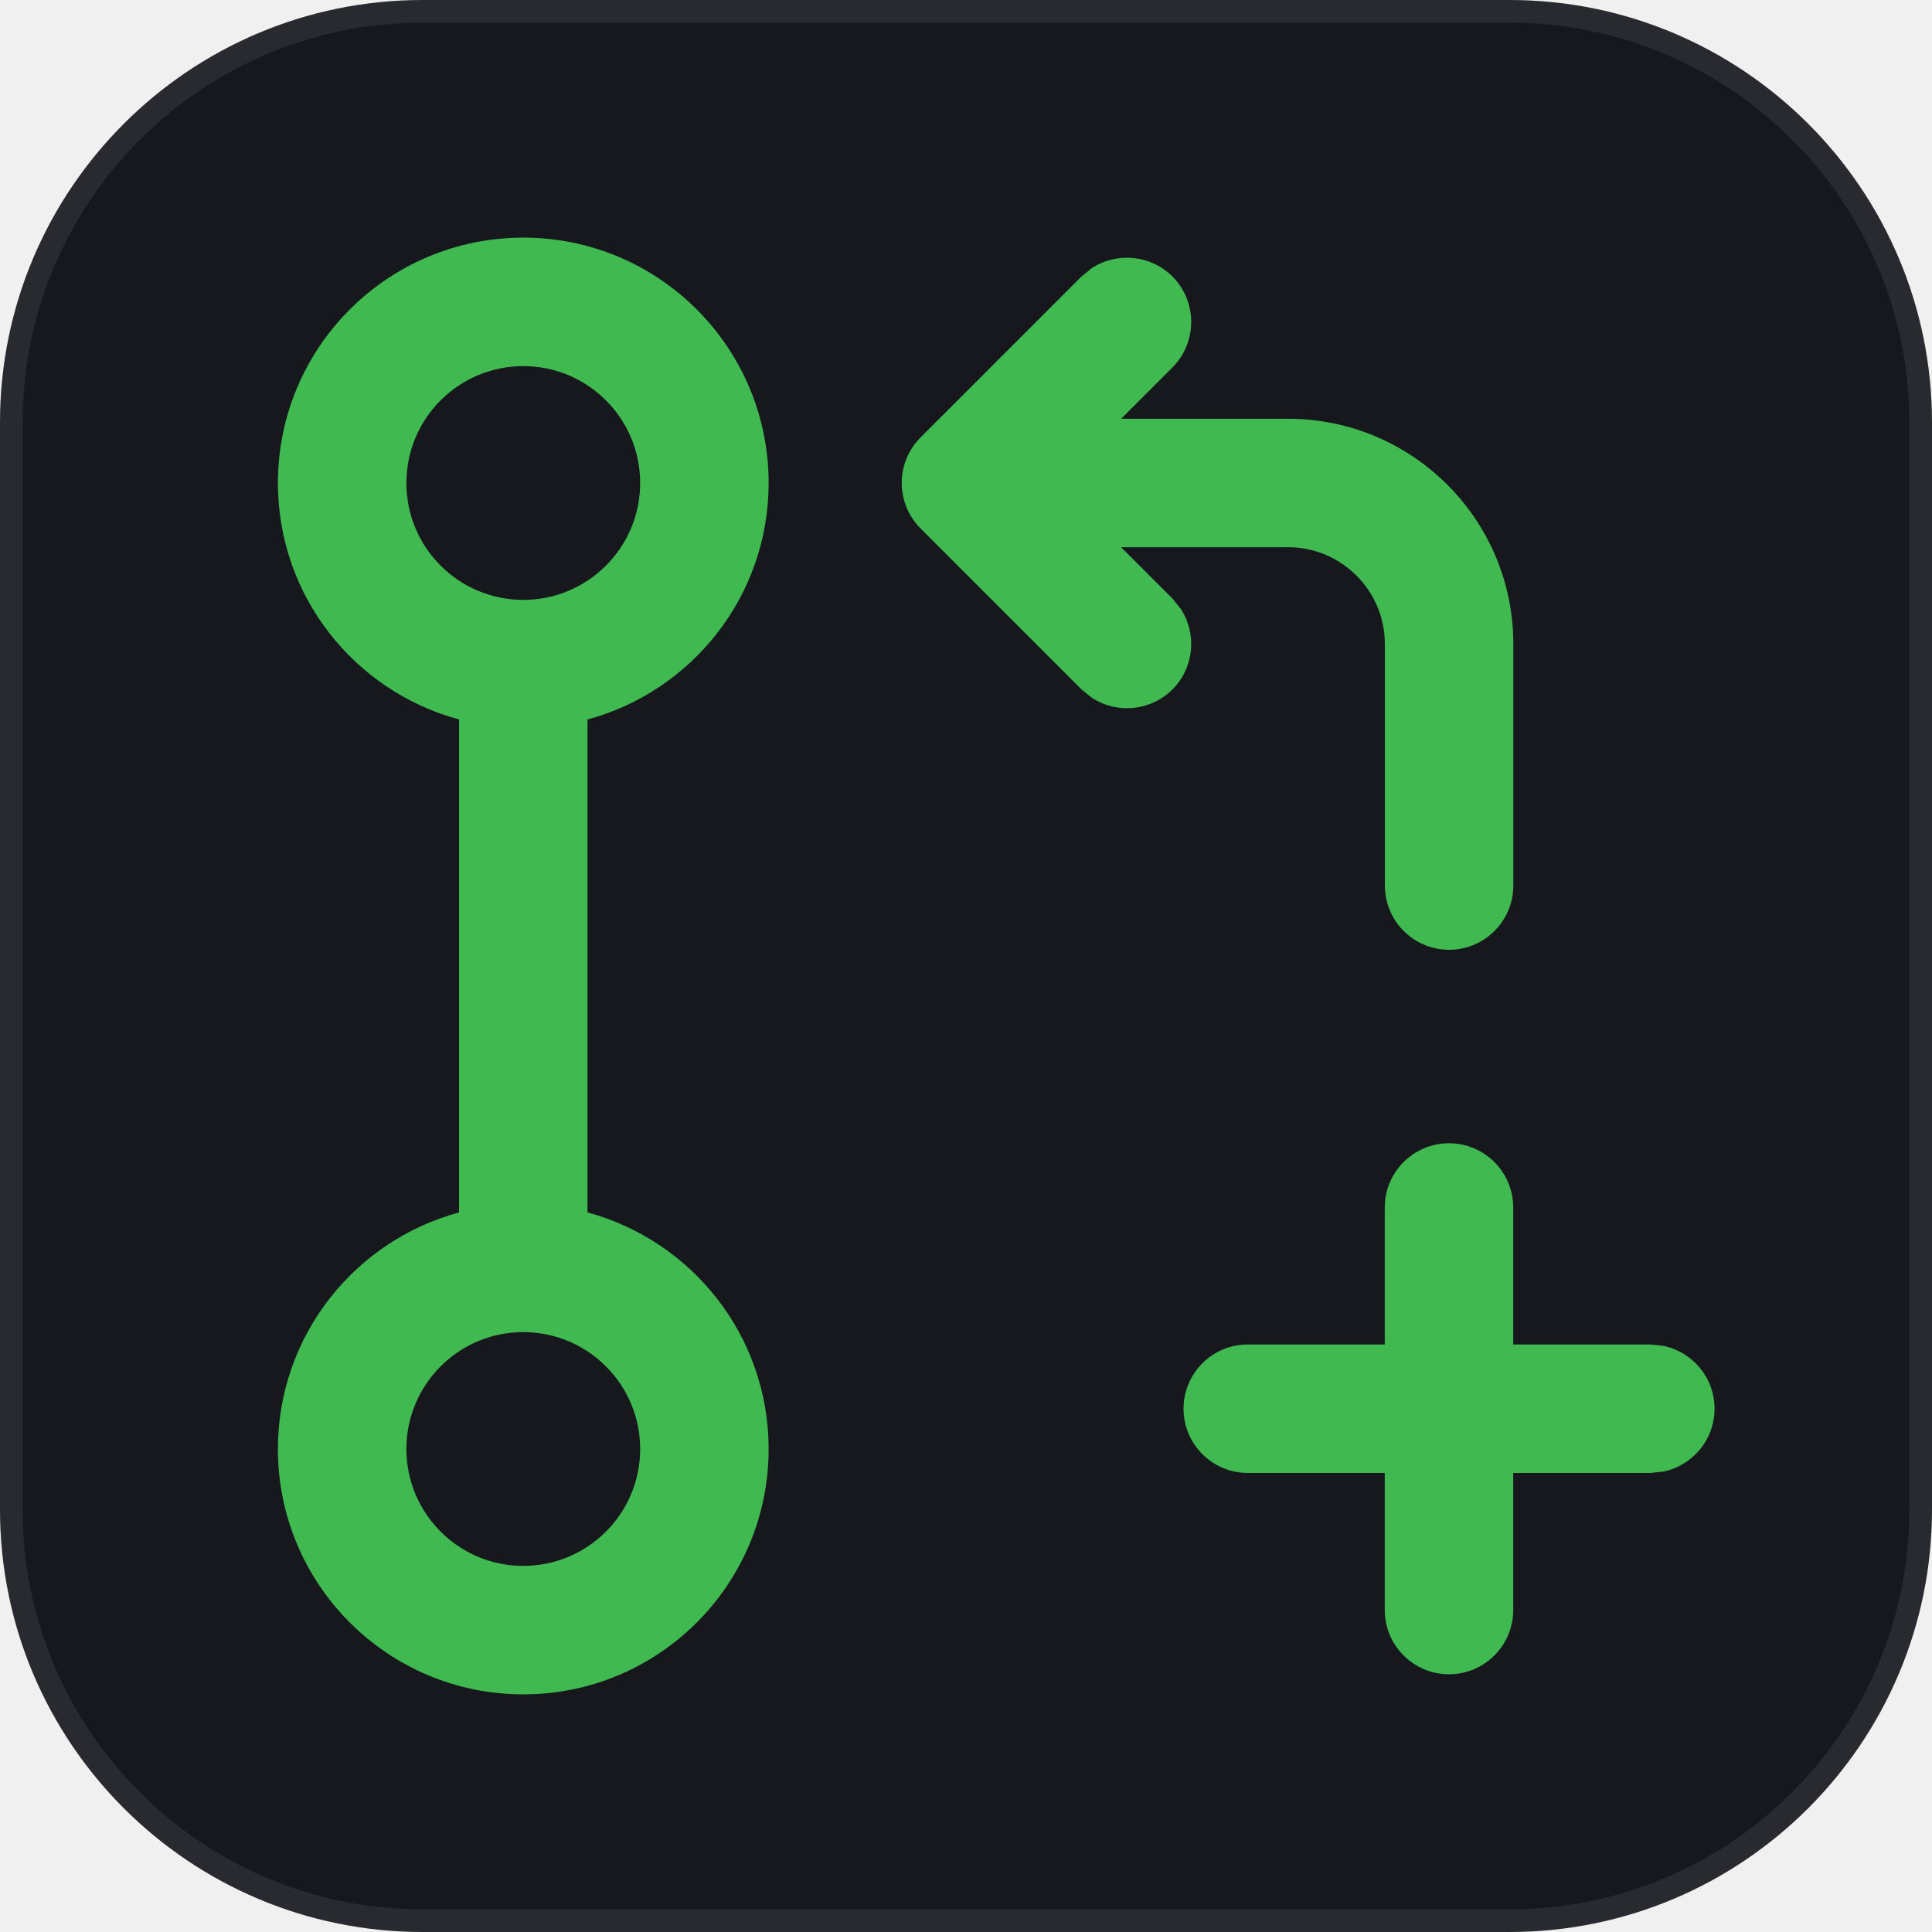
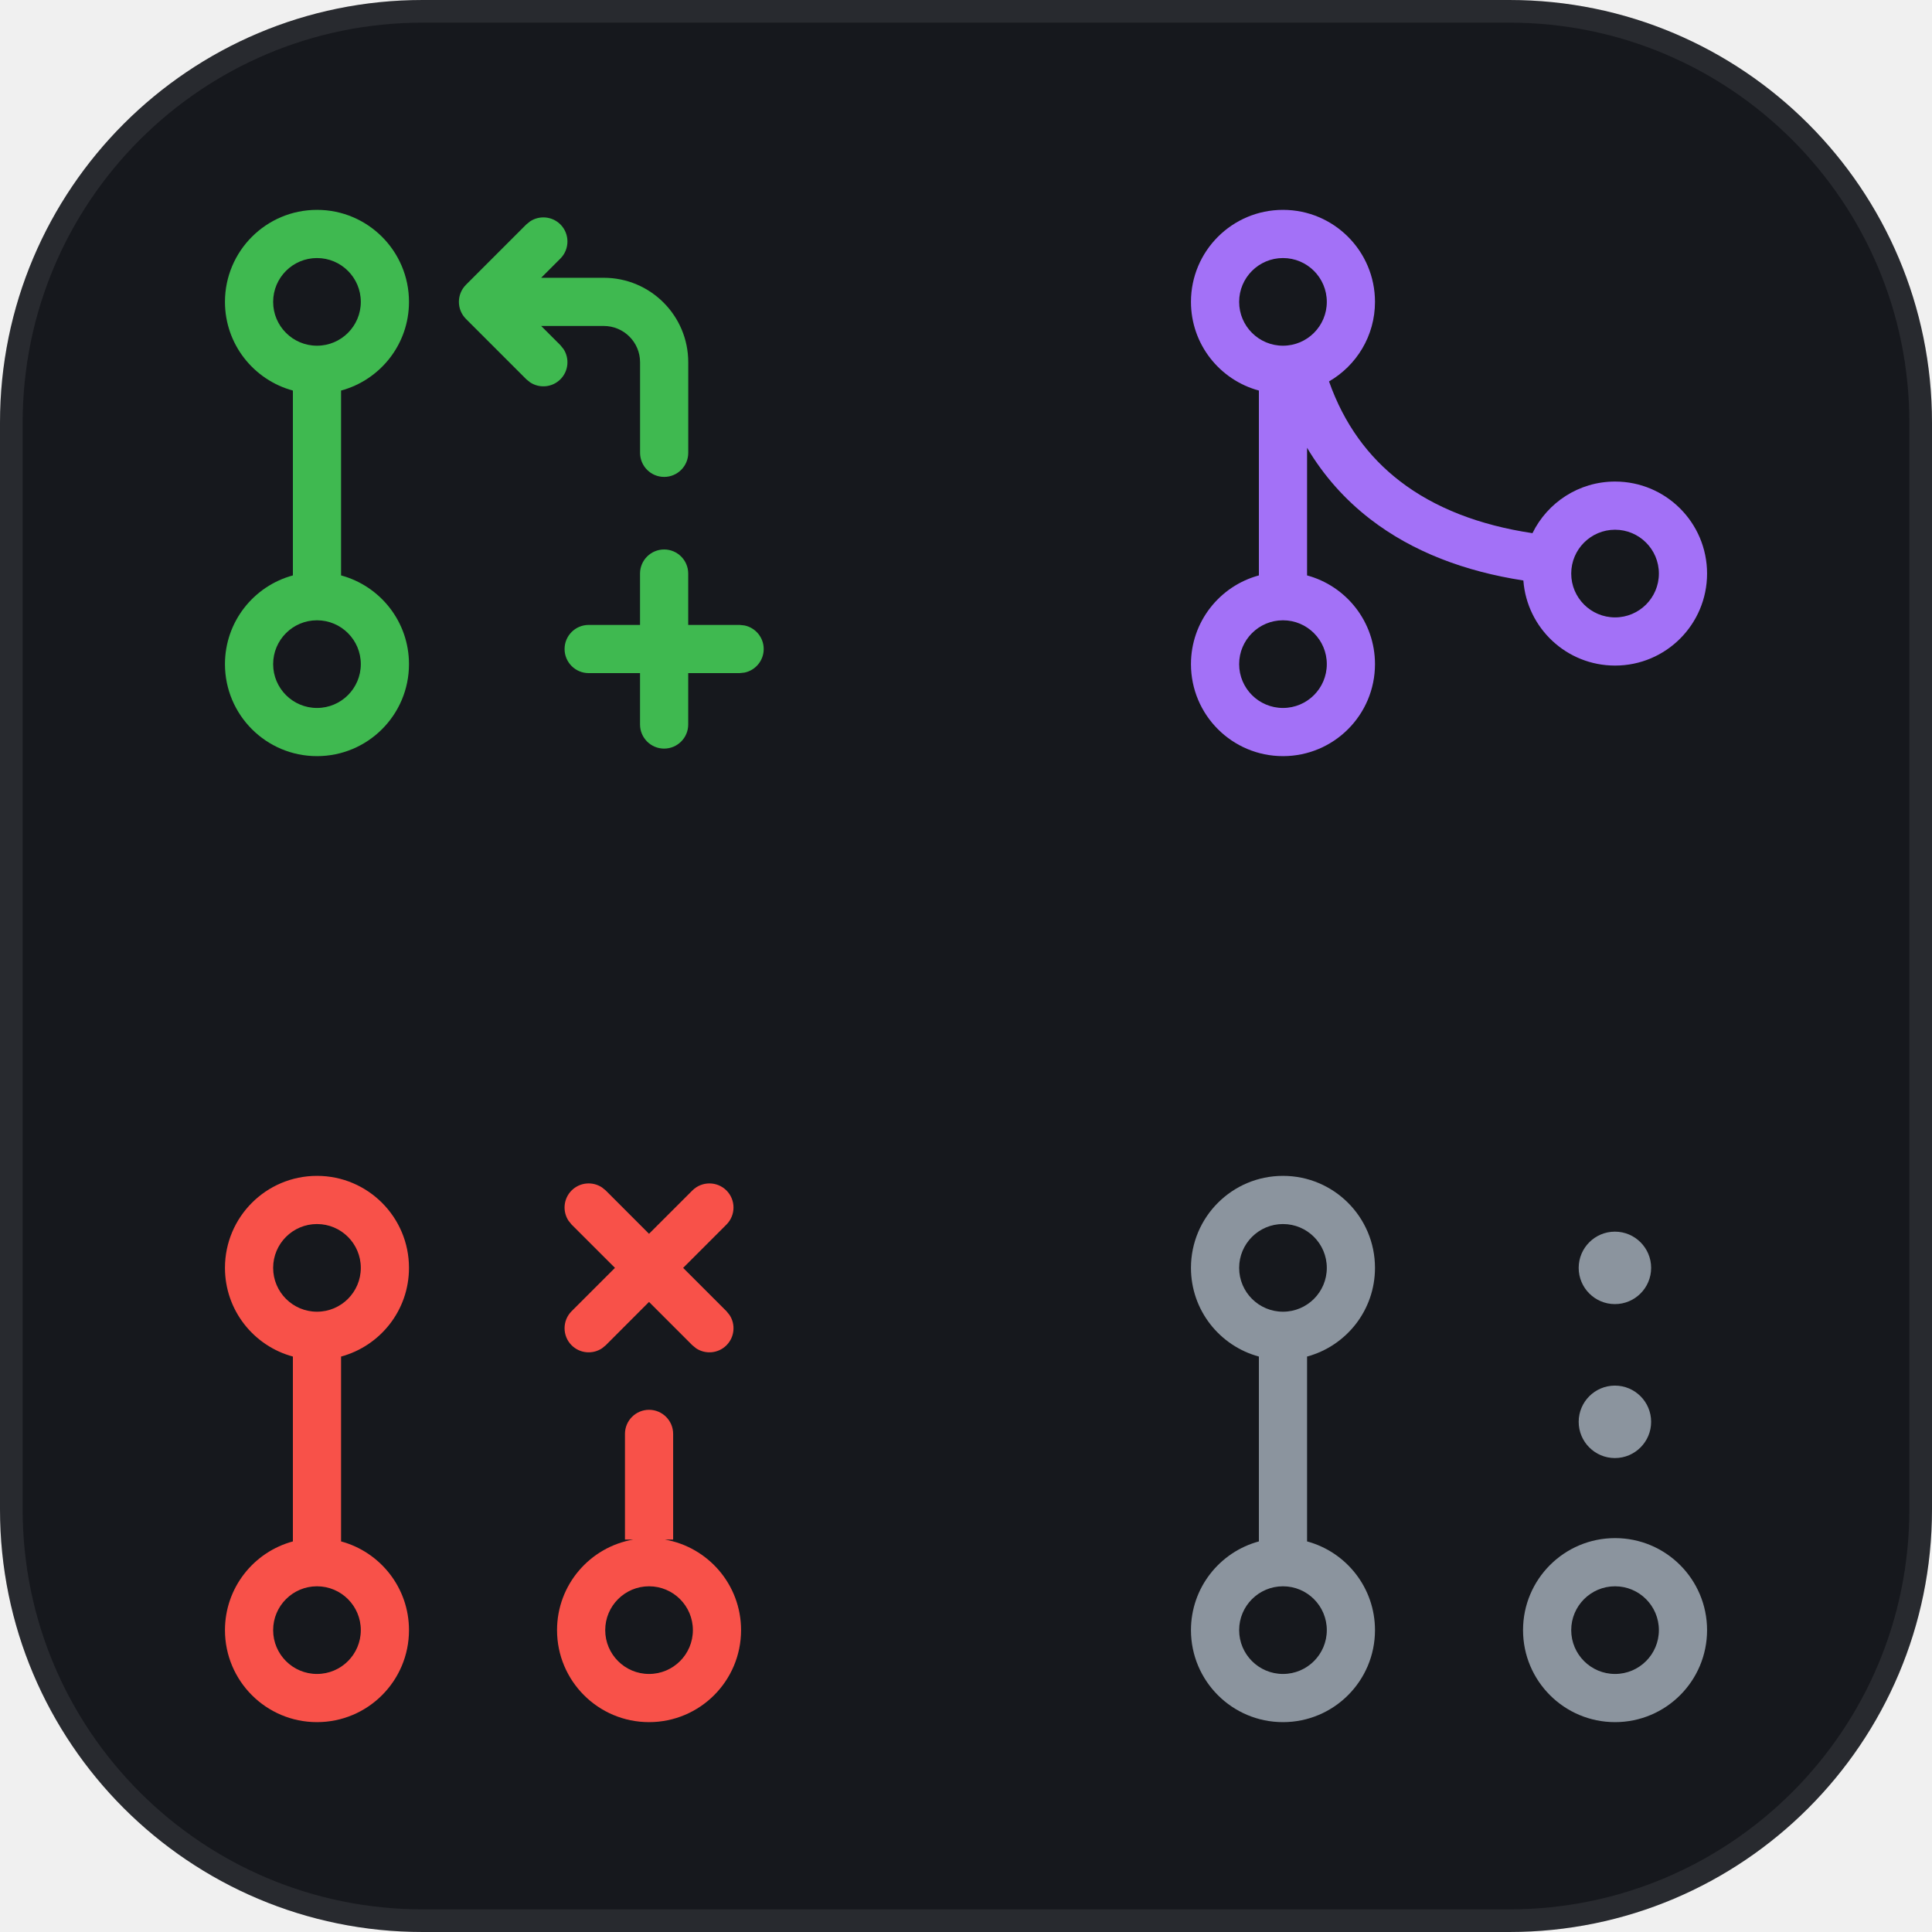
<svg xmlns="http://www.w3.org/2000/svg" width="128" height="128" viewBox="0 0 128 128" fill="none">
-   <defs>
-     <clipPath id="c0">
-       <rect x="0" y="0" width="64" height="64" />
-     </clipPath>
-     <clipPath id="c1">
-       <rect x="64" y="0" width="64" height="64" />
-     </clipPath>
-     <clipPath id="c2">
-       <rect x="0" y="64" width="64" height="64" />
-     </clipPath>
-     <clipPath id="c3">
-       <rect x="64" y="64" width="64" height="64" />
-     </clipPath>
-   </defs>
  <rect width="128" height="128" rx="28" fill="#16181d" />
-   <rect x="0.75" y="0.75" width="126.5" height="126.5" rx="27.25" stroke="#ffffff" stroke-opacity="0.08" stroke-width="1.5" />
-   <g clip-path="url(#c0)" transform="scale(6.4)">
+   <rect x="0.75" y="0.75" width="126.5" height="126.5" rx="27.25" stroke="#fff" stroke-opacity="0.08" stroke-width="1.5" />
+   <g transform="translate(8 8) scale(2.4)">
    <g transform="translate(2.87695 2.45996)">
      <path d="M2.54 0C3.943 0 5.08 1.137 5.08 2.54C5.08 3.712 4.285 4.696 3.205 4.988V10.091C4.285 10.383 5.08 11.368 5.08 12.54C5.08 13.943 3.943 15.08 2.54 15.08C1.137 15.08 0 13.943 0 12.54C0 11.368 0.795 10.383 1.875 10.091V4.988C0.795 4.696 0 3.712 0 2.54C0 1.137 1.137 0 2.54 0ZM2.54 11.33C1.872 11.33 1.33 11.872 1.33 12.54C1.33 13.208 1.872 13.75 2.54 13.75C3.208 13.75 3.75 13.208 3.75 12.54C3.75 11.872 3.208 11.33 2.54 11.33ZM2.54 1.33C1.872 1.33 1.33 1.872 1.33 2.54C1.33 3.208 1.872 3.75 2.54 3.75C3.208 3.75 3.75 3.208 3.75 2.54C3.75 1.872 3.208 1.33 2.54 1.33Z" fill="#3fb950" />
      <path d="M12.123 9.375C12.49 9.375 12.788 9.673 12.788 10.04V11.458H14.207L14.341 11.472C14.644 11.534 14.872 11.802 14.872 12.123C14.872 12.444 14.644 12.712 14.341 12.774L14.207 12.788H12.788V14.207C12.788 14.574 12.49 14.872 12.123 14.872C11.756 14.872 11.458 14.574 11.458 14.207V12.788H10.04C9.673 12.788 9.375 12.49 9.375 12.123C9.375 11.756 9.673 11.458 10.04 11.458H11.458V10.04C11.458 9.673 11.756 9.375 12.123 9.375Z" fill="#3fb950" />
      <path d="M8.424 0.317C8.682 0.147 9.033 0.176 9.26 0.402C9.519 0.662 9.519 1.084 9.26 1.344L8.729 1.875H10.457C11.745 1.875 12.789 2.919 12.789 4.207V6.707C12.789 7.074 12.491 7.372 12.124 7.372C11.757 7.372 11.459 7.074 11.459 6.707V4.207C11.459 3.654 11.01 3.205 10.457 3.205H8.729L9.26 3.736L9.345 3.841C9.515 4.099 9.487 4.45 9.26 4.677C9.033 4.904 8.682 4.932 8.424 4.762L8.319 4.677L6.652 3.01C6.393 2.75 6.393 2.329 6.652 2.069L8.319 0.402L8.424 0.317Z" fill="#3fb950" />
    </g>
  </g>
-   <g clip-path="url(#c1)" transform="scale(6.4)">
+   <g transform="translate(72 8) scale(2.4)">
    <g transform="translate(2.87695 2.45996)">
      <path d="M3.75 12.54C3.75 11.872 3.208 11.33 2.54 11.33C1.872 11.33 1.33 11.872 1.33 12.54C1.33 13.208 1.872 13.75 2.54 13.75C3.208 13.75 3.75 13.208 3.75 12.54ZM12.917 10.04C12.917 9.372 12.375 8.83 11.707 8.83C11.039 8.83 10.497 9.372 10.497 10.04C10.497 10.708 11.039 11.25 11.707 11.25C12.375 11.25 12.917 10.708 12.917 10.04ZM3.75 2.54C3.75 1.872 3.208 1.33 2.54 1.33C1.872 1.33 1.33 1.872 1.33 2.54C1.33 3.208 1.872 3.75 2.54 3.75C3.208 3.75 3.75 3.208 3.75 2.54ZM5.08 2.54C5.08 3.479 4.569 4.297 3.811 4.736C4.229 5.919 4.899 6.818 5.759 7.482C6.726 8.23 7.966 8.706 9.427 8.925C9.84 8.082 10.705 7.5 11.707 7.5C13.11 7.5 14.247 8.637 14.247 10.04C14.247 11.443 13.11 12.58 11.707 12.58C10.369 12.58 9.274 11.545 9.176 10.231C7.57 9.984 6.121 9.443 4.946 8.535C4.253 8 3.668 7.345 3.205 6.568V10.091C4.285 10.383 5.08 11.368 5.08 12.54C5.08 13.943 3.943 15.08 2.54 15.08C1.137 15.08 0 13.943 0 12.54C0 11.368 0.795 10.383 1.875 10.091V4.988C0.795 4.696 0 3.712 0 2.54C0 1.137 1.137 0 2.54 0C3.943 0 5.08 1.137 5.08 2.54Z" fill="#a371f7" />
    </g>
  </g>
-   <g clip-path="url(#c2)" transform="scale(6.4)">
+   <g transform="translate(8 72) scale(2.4)">
    <g transform="translate(2.87695 2.45996)">
      <path d="M3.75 12.54C3.75 11.872 3.208 11.33 2.54 11.33C1.872 11.33 1.33 11.872 1.33 12.54C1.33 13.208 1.872 13.75 2.54 13.75C3.208 13.75 3.75 13.208 3.75 12.54ZM12.917 12.54C12.917 11.872 12.375 11.33 11.707 11.33C11.039 11.33 10.497 11.872 10.497 12.54C10.497 13.208 11.039 13.75 11.707 13.75C12.375 13.75 12.917 13.208 12.917 12.54ZM12.903 0.403C13.163 0.144 13.584 0.144 13.844 0.403C14.103 0.663 14.103 1.084 13.844 1.344L12.648 2.54L13.844 3.736L13.929 3.841C14.099 4.099 14.071 4.45 13.844 4.677C13.617 4.904 13.266 4.932 13.008 4.762L12.903 4.677L11.706 3.48L10.511 4.677L10.406 4.762C10.148 4.932 9.797 4.904 9.569 4.677C9.31 4.417 9.31 3.996 9.569 3.736L10.766 2.54L9.569 1.344L9.484 1.239C9.314 0.981 9.342 0.631 9.569 0.403C9.797 0.176 10.148 0.148 10.406 0.318L10.511 0.403L11.706 1.599L12.903 0.403ZM3.75 2.54C3.75 1.872 3.208 1.33 2.54 1.33C1.872 1.33 1.33 1.872 1.33 2.54C1.33 3.208 1.872 3.75 2.54 3.75C3.208 3.75 3.75 3.208 3.75 2.54ZM14.247 12.54C14.247 13.943 13.11 15.08 11.707 15.08C10.304 15.08 9.167 13.943 9.167 12.54C9.167 11.286 10.076 10.247 11.271 10.04H11.042V7.123C11.042 6.756 11.34 6.458 11.707 6.458C12.074 6.458 12.372 6.756 12.372 7.123V10.04H12.143C13.337 10.247 14.247 11.286 14.247 12.54ZM5.08 2.54C5.08 3.712 4.285 4.696 3.205 4.988V10.091C4.285 10.383 5.08 11.368 5.08 12.54C5.08 13.943 3.943 15.08 2.54 15.08C1.137 15.08 0 13.943 0 12.54C0 11.368 0.795 10.383 1.875 10.091V4.988C0.795 4.696 0 3.712 0 2.54C0 1.137 1.137 0 2.54 0C3.943 0 5.08 1.137 5.08 2.54Z" fill="#f85149" />
    </g>
  </g>
-   <g clip-path="url(#c3)" transform="scale(6.4)">
+   <g transform="translate(72 72) scale(2.4)">
    <g transform="translate(2.87695 2.45996)">
      <path d="M2.54 0C3.943 0 5.08 1.137 5.08 2.54C5.08 3.712 4.285 4.696 3.205 4.988V10.091C4.285 10.383 5.08 11.368 5.08 12.54C5.08 13.943 3.943 15.08 2.54 15.08C1.137 15.08 0 13.943 0 12.54C0 11.368 0.795 10.383 1.875 10.091V4.988C0.795 4.696 0 3.712 0 2.54C0 1.137 1.137 0 2.54 0ZM2.54 11.33C1.872 11.33 1.33 11.872 1.33 12.54C1.33 13.208 1.872 13.75 2.54 13.75C3.208 13.75 3.75 13.208 3.75 12.54C3.75 11.872 3.208 11.33 2.54 11.33ZM2.54 1.33C1.872 1.33 1.33 1.872 1.33 2.54C1.33 3.208 1.872 3.75 2.54 3.75C3.208 3.75 3.75 3.208 3.75 2.54C3.75 1.872 3.208 1.33 2.54 1.33Z" fill="#8b949e" />
      <path d="M11.707 10C13.11 10 14.247 11.137 14.247 12.54C14.247 13.943 13.11 15.08 11.707 15.08C10.304 15.08 9.167 13.943 9.167 12.54C9.167 11.137 10.304 10 11.707 10ZM11.707 11.33C11.039 11.33 10.497 11.872 10.497 12.54C10.497 13.208 11.039 13.75 11.707 13.75C12.375 13.75 12.917 13.208 12.917 12.54C12.917 11.872 12.375 11.33 11.707 11.33Z" fill="#8b949e" />
      <path d="M11.703 5.79C12.255 5.79 12.703 6.238 12.703 6.79C12.703 7.342 12.255 7.79 11.703 7.79C11.151 7.79 10.703 7.342 10.703 6.79C10.703 6.238 11.151 5.79 11.703 5.79Z" fill="#8b949e" />
      <path d="M11.703 1.54C12.255 1.54 12.703 1.988 12.703 2.54C12.703 3.092 12.255 3.54 11.703 3.54C11.151 3.54 10.703 3.092 10.703 2.54C10.703 1.988 11.151 1.54 11.703 1.54Z" fill="#8b949e" />
    </g>
  </g>
</svg>
